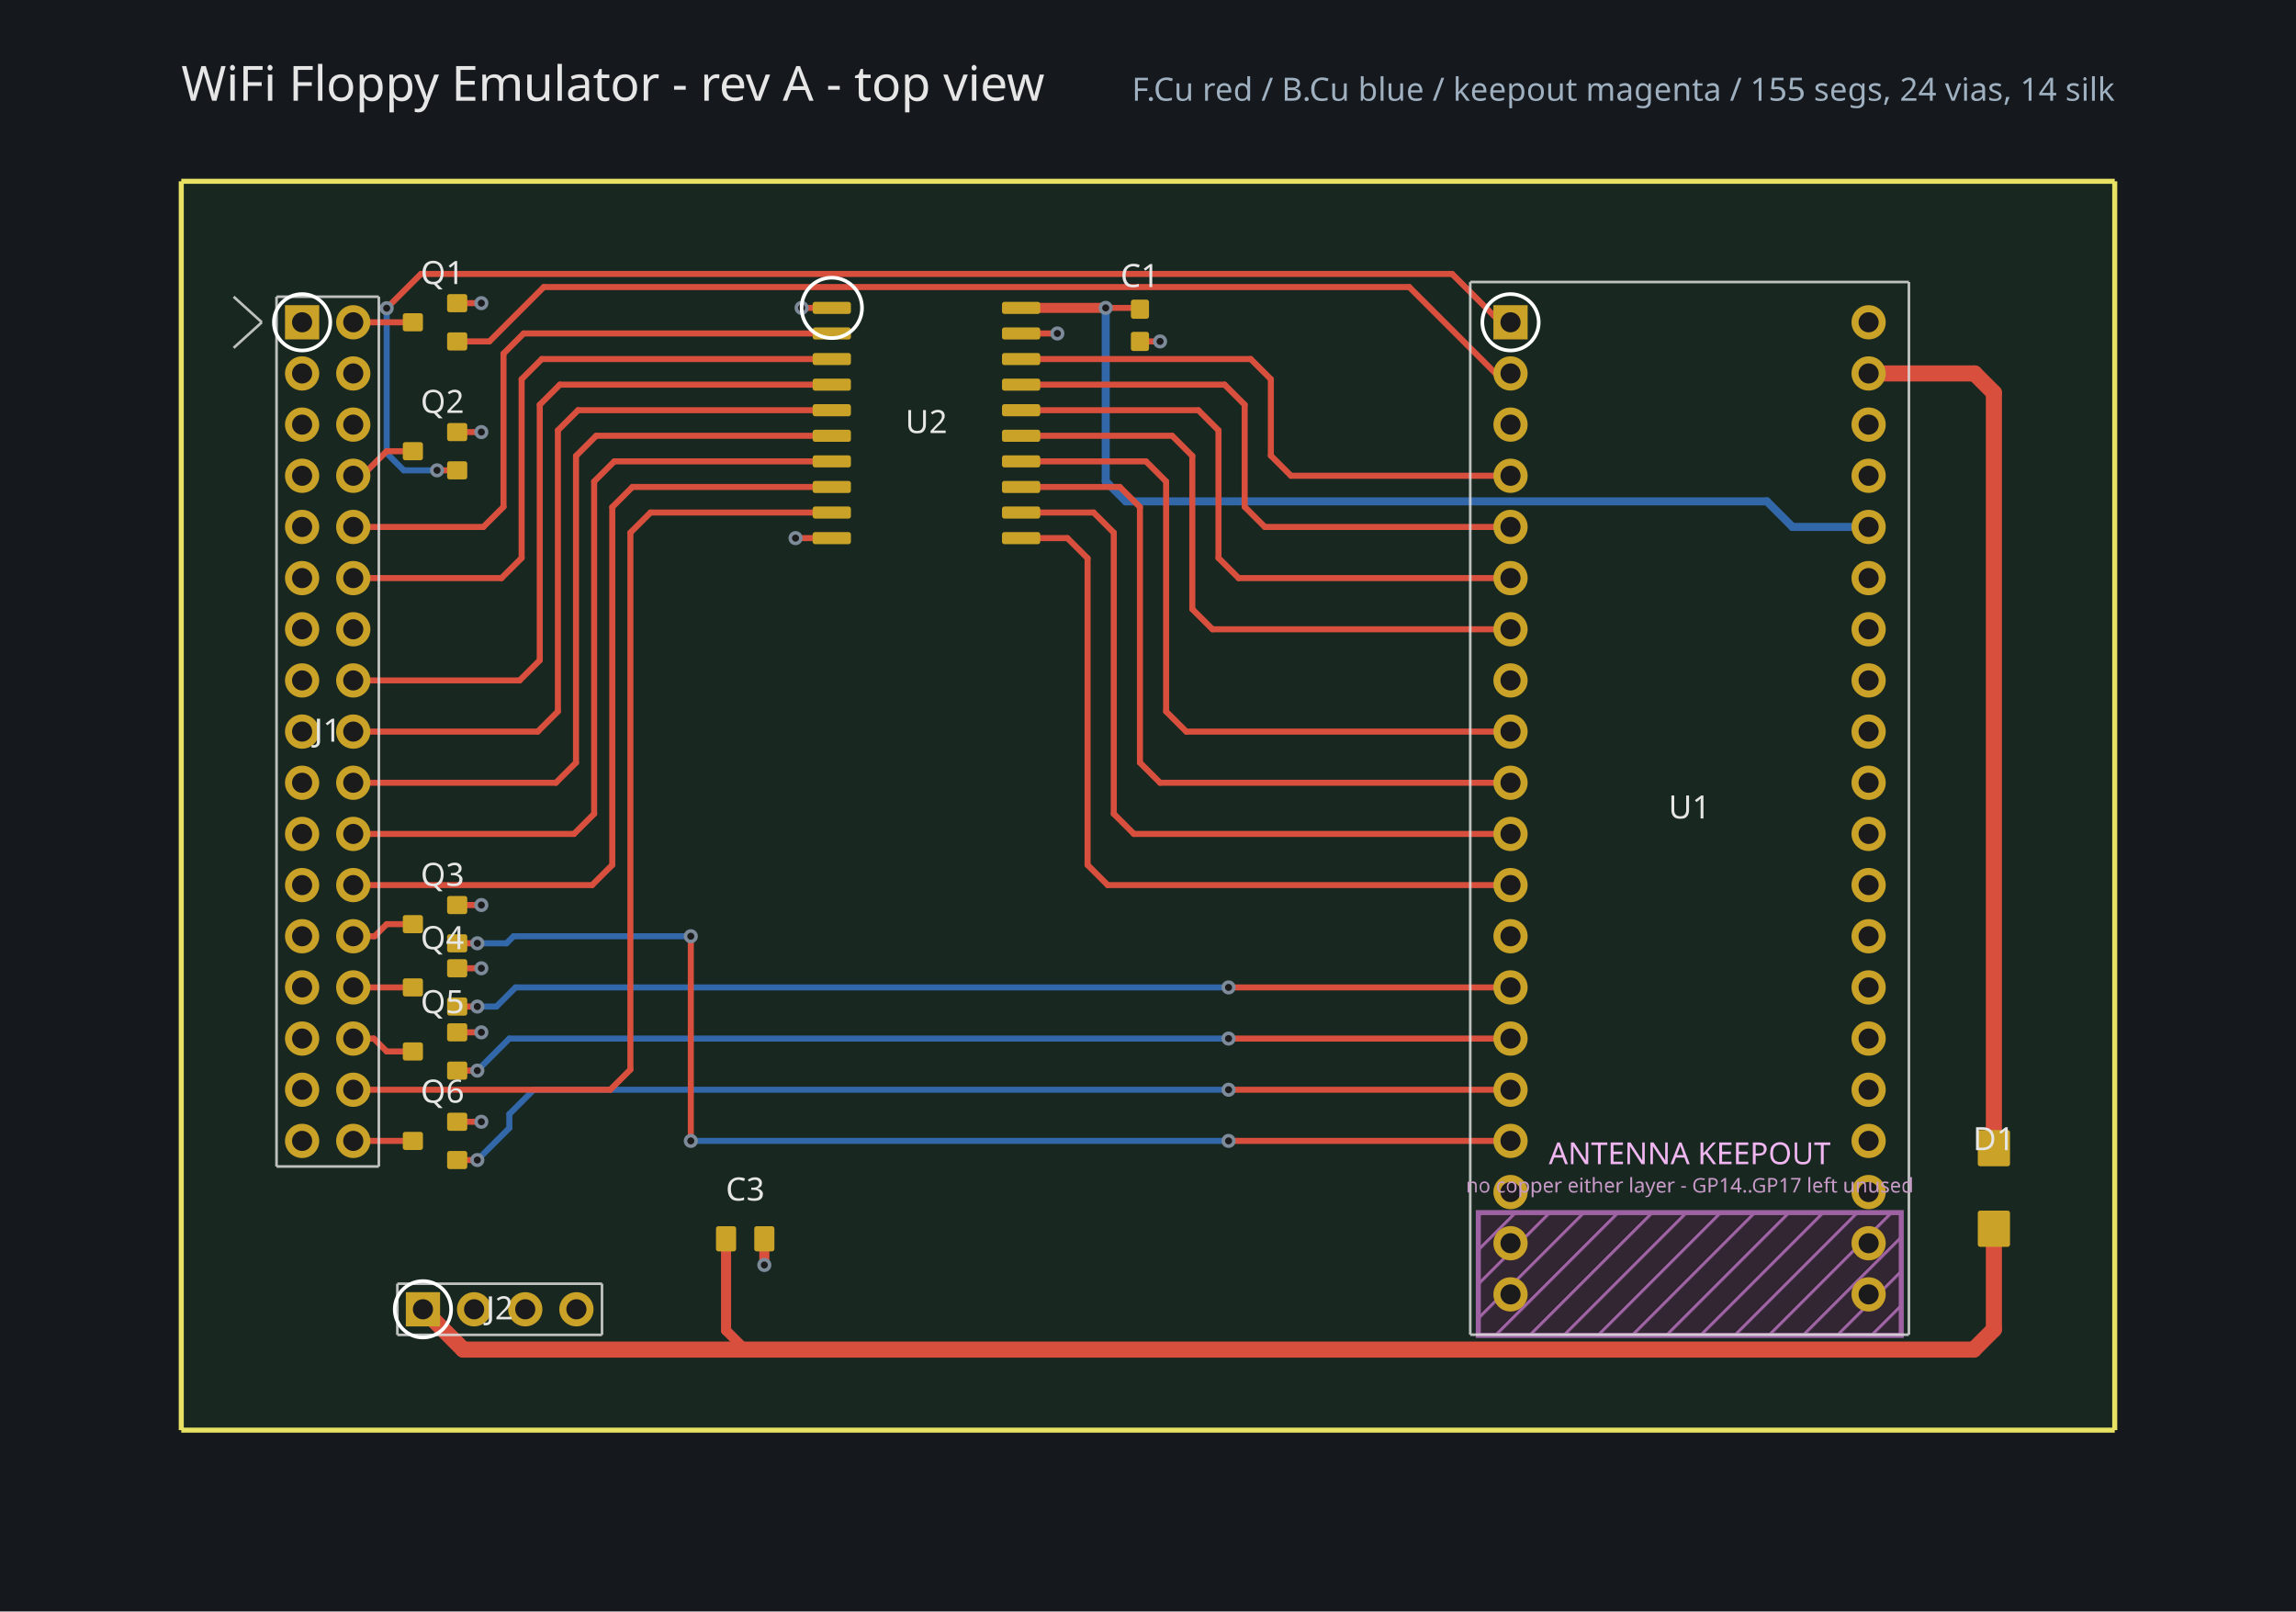
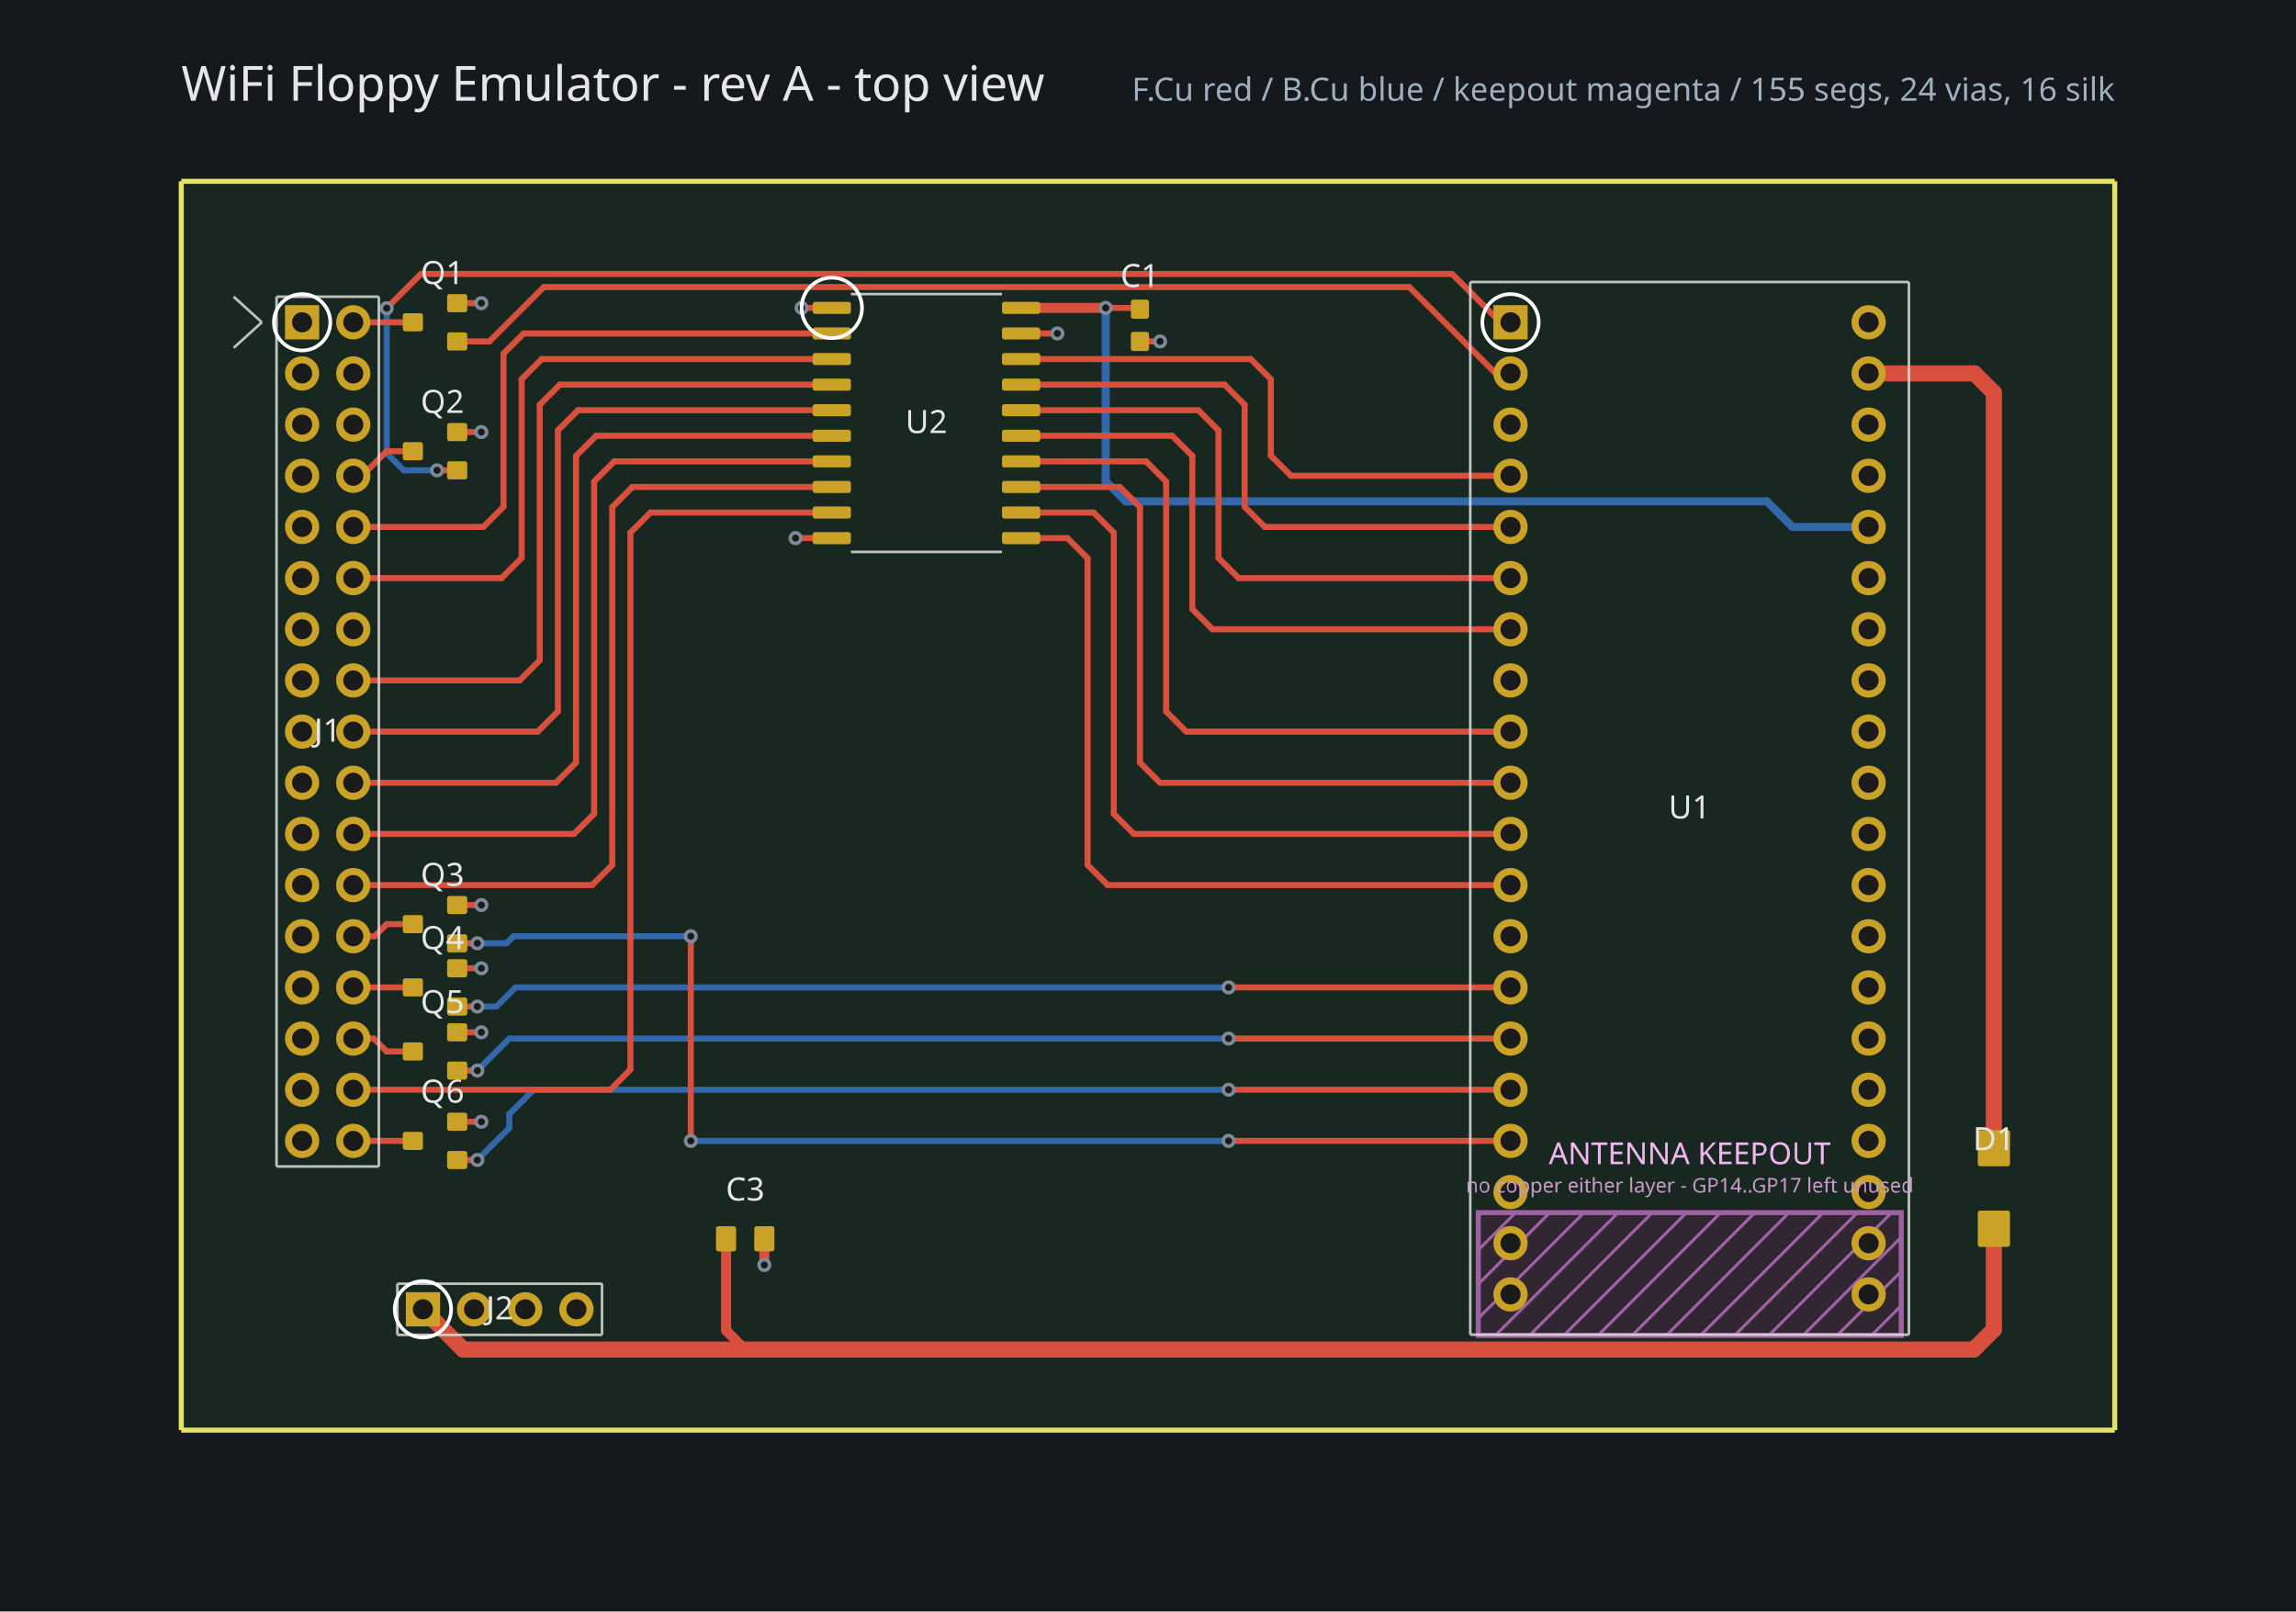
<svg xmlns="http://www.w3.org/2000/svg" width="1140" height="800" viewBox="91.00 91.00 114.00 80.00">
  <style>.fcu{stroke:#d94f3d;stroke-linecap:round;stroke-linejoin:round;fill:none}.bcu{stroke:#3b7dd8;stroke-linecap:round;stroke-linejoin:round;fill:none;opacity:.75}.edge{stroke:#e8e264;stroke-width:.25;fill:none}.pad{fill:#c9a227}.padh{fill:#1b1b1b}.via{fill:#7d8a99}.viah{fill:#1b1b1b}.lbl{font:1.6px sans-serif;fill:#e6e6e6;text-anchor:middle}.tiny{font:1.0px sans-serif;fill:#9fb0c0;text-anchor:middle}.ko{fill:url(#hatch);stroke:#d46bd4;stroke-width:.25}.gnd{fill:#1e4d2b;opacity:.30}</style>
  <defs>
    <pattern id="hatch" width="1.2" height="1.2" patternTransform="rotate(45)" patternUnits="userSpaceOnUse">
      <rect width="1.2" height="1.2" fill="#3a1636" />
      <line x1="0" y1="0" x2="0" y2="1.2" stroke="#d46bd4" stroke-width="0.3" />
    </pattern>
  </defs>
  <rect x="91.0" y="91.0" width="114.0" height="80.0" fill="#15181c" />
  <polygon points="164.4,151.2 185.4,151.2 185.4,157.3 164.4,157.3" class="ko" />
  <polygon points="100.0,100.0 196.0,100.0 196.0,162.0 100.0,162.0" class="gnd" />
  <g class="bcu">
    <line x1="152.0" y1="140.02" x2="116.6" y2="140.02" stroke-width="0.3" />
    <line x1="116.6" y1="140.02" x2="115.65" y2="140.97" stroke-width="0.3" />
    <line x1="115.65" y1="140.97" x2="114.7" y2="140.97" stroke-width="0.3" />
    <line x1="152.0" y1="142.56" x2="116.29" y2="142.56" stroke-width="0.3" />
    <line x1="116.29" y1="142.56" x2="114.7" y2="144.15" stroke-width="0.3" />
    <line x1="152.0" y1="145.1" x2="117.5" y2="145.1" stroke-width="0.3" />
    <line x1="117.5" y1="145.1" x2="116.29" y2="146.31" stroke-width="0.3" />
    <line x1="116.29" y1="146.31" x2="116.29" y2="147.0" stroke-width="0.3" />
    <line x1="116.29" y1="147.0" x2="114.7" y2="148.59" stroke-width="0.3" />
    <line x1="152.0" y1="147.64" x2="125.3" y2="147.64" stroke-width="0.3" />
    <line x1="125.3" y1="137.48" x2="116.5" y2="137.48" stroke-width="0.3" />
    <line x1="116.5" y1="137.48" x2="116.15" y2="137.83" stroke-width="0.3" />
    <line x1="116.15" y1="137.83" x2="114.7" y2="137.83" stroke-width="0.3" />
    <line x1="110.2" y1="106.3" x2="110.2" y2="113.5" stroke-width="0.3" />
    <line x1="110.2" y1="113.5" x2="111.05" y2="114.35" stroke-width="0.3" />
    <line x1="111.05" y1="114.35" x2="112.7" y2="114.35" stroke-width="0.3" />
    <line x1="183.78" y1="117.16" x2="180.0" y2="117.16" stroke-width="0.4" />
    <line x1="180.0" y1="117.16" x2="178.73" y2="115.89" stroke-width="0.4" />
    <line x1="178.73" y1="115.89" x2="146.9" y2="115.89" stroke-width="0.4" />
    <line x1="146.9" y1="115.89" x2="145.9" y2="114.89" stroke-width="0.4" />
    <line x1="145.9" y1="114.89" x2="145.9" y2="106.285" stroke-width="0.4" />
  </g>
  <g class="fcu">
    <line x1="108.54" y1="117.16" x2="115.0" y2="117.16" stroke-width="0.3" />
    <line x1="115.0" y1="117.16" x2="116.0" y2="116.16" stroke-width="0.3" />
    <line x1="116.0" y1="116.16" x2="116.0" y2="108.555" stroke-width="0.3" />
    <line x1="116.0" y1="108.555" x2="117.0" y2="107.555" stroke-width="0.3" />
    <line x1="117.0" y1="107.555" x2="132.3" y2="107.555" stroke-width="0.3" />
    <line x1="108.54" y1="119.7" x2="115.9" y2="119.7" stroke-width="0.3" />
    <line x1="115.9" y1="119.7" x2="116.9" y2="118.7" stroke-width="0.3" />
    <line x1="116.9" y1="118.7" x2="116.9" y2="109.825" stroke-width="0.3" />
    <line x1="116.9" y1="109.825" x2="117.9" y2="108.825" stroke-width="0.3" />
    <line x1="117.9" y1="108.825" x2="132.3" y2="108.825" stroke-width="0.3" />
    <line x1="108.54" y1="124.78" x2="116.8" y2="124.78" stroke-width="0.3" />
    <line x1="116.8" y1="124.78" x2="117.8" y2="123.78" stroke-width="0.3" />
    <line x1="117.8" y1="123.78" x2="117.8" y2="111.095" stroke-width="0.3" />
    <line x1="117.8" y1="111.095" x2="118.8" y2="110.095" stroke-width="0.3" />
    <line x1="118.8" y1="110.095" x2="132.3" y2="110.095" stroke-width="0.3" />
    <line x1="108.54" y1="127.32" x2="117.7" y2="127.32" stroke-width="0.3" />
    <line x1="117.7" y1="127.32" x2="118.7" y2="126.32" stroke-width="0.3" />
    <line x1="118.7" y1="126.32" x2="118.7" y2="112.365" stroke-width="0.3" />
    <line x1="118.7" y1="112.365" x2="119.7" y2="111.365" stroke-width="0.3" />
    <line x1="119.7" y1="111.365" x2="132.3" y2="111.365" stroke-width="0.3" />
    <line x1="108.54" y1="129.86" x2="118.6" y2="129.86" stroke-width="0.3" />
    <line x1="118.6" y1="129.86" x2="119.6" y2="128.86" stroke-width="0.3" />
    <line x1="119.6" y1="128.86" x2="119.6" y2="113.635" stroke-width="0.3" />
    <line x1="119.6" y1="113.635" x2="120.6" y2="112.635" stroke-width="0.3" />
    <line x1="120.6" y1="112.635" x2="132.3" y2="112.635" stroke-width="0.3" />
    <line x1="108.54" y1="132.4" x2="119.5" y2="132.4" stroke-width="0.3" />
    <line x1="119.5" y1="132.4" x2="120.5" y2="131.4" stroke-width="0.3" />
    <line x1="120.5" y1="131.4" x2="120.5" y2="114.905" stroke-width="0.3" />
    <line x1="120.5" y1="114.905" x2="121.5" y2="113.905" stroke-width="0.3" />
    <line x1="121.5" y1="113.905" x2="132.3" y2="113.905" stroke-width="0.3" />
    <line x1="108.54" y1="134.94" x2="120.4" y2="134.94" stroke-width="0.3" />
    <line x1="120.4" y1="134.94" x2="121.4" y2="133.94" stroke-width="0.3" />
    <line x1="121.4" y1="133.94" x2="121.4" y2="116.175" stroke-width="0.3" />
    <line x1="121.4" y1="116.175" x2="122.4" y2="115.175" stroke-width="0.3" />
    <line x1="122.4" y1="115.175" x2="132.3" y2="115.175" stroke-width="0.3" />
    <line x1="108.54" y1="145.1" x2="121.3" y2="145.1" stroke-width="0.3" />
    <line x1="121.3" y1="145.1" x2="122.3" y2="144.1" stroke-width="0.3" />
    <line x1="122.3" y1="144.1" x2="122.3" y2="117.445" stroke-width="0.3" />
    <line x1="122.3" y1="117.445" x2="123.3" y2="116.445" stroke-width="0.3" />
    <line x1="123.3" y1="116.445" x2="132.3" y2="116.445" stroke-width="0.3" />
    <line x1="141.7" y1="108.825" x2="153.1" y2="108.825" stroke-width="0.3" />
    <line x1="153.1" y1="108.825" x2="154.1" y2="109.825" stroke-width="0.3" />
    <line x1="154.1" y1="109.825" x2="154.1" y2="113.62" stroke-width="0.3" />
    <line x1="154.1" y1="113.62" x2="155.1" y2="114.62" stroke-width="0.3" />
    <line x1="155.1" y1="114.62" x2="166.0" y2="114.62" stroke-width="0.3" />
    <line x1="141.7" y1="110.095" x2="151.8" y2="110.095" stroke-width="0.3" />
    <line x1="151.8" y1="110.095" x2="152.8" y2="111.095" stroke-width="0.3" />
    <line x1="152.8" y1="111.095" x2="152.8" y2="116.16" stroke-width="0.3" />
    <line x1="152.8" y1="116.16" x2="153.8" y2="117.16" stroke-width="0.3" />
    <line x1="153.8" y1="117.16" x2="166.0" y2="117.16" stroke-width="0.3" />
    <line x1="141.7" y1="111.365" x2="150.5" y2="111.365" stroke-width="0.3" />
    <line x1="150.5" y1="111.365" x2="151.5" y2="112.365" stroke-width="0.3" />
    <line x1="151.5" y1="112.365" x2="151.5" y2="118.7" stroke-width="0.3" />
    <line x1="151.5" y1="118.7" x2="152.5" y2="119.7" stroke-width="0.3" />
    <line x1="152.5" y1="119.7" x2="166.0" y2="119.7" stroke-width="0.3" />
    <line x1="141.7" y1="112.635" x2="149.2" y2="112.635" stroke-width="0.3" />
    <line x1="149.2" y1="112.635" x2="150.2" y2="113.635" stroke-width="0.3" />
    <line x1="150.2" y1="113.635" x2="150.2" y2="121.24" stroke-width="0.3" />
    <line x1="150.2" y1="121.24" x2="151.2" y2="122.24" stroke-width="0.3" />
    <line x1="151.2" y1="122.24" x2="166.0" y2="122.24" stroke-width="0.3" />
    <line x1="141.7" y1="113.905" x2="147.9" y2="113.905" stroke-width="0.3" />
    <line x1="147.9" y1="113.905" x2="148.9" y2="114.905" stroke-width="0.3" />
    <line x1="148.9" y1="114.905" x2="148.9" y2="126.32" stroke-width="0.3" />
    <line x1="148.9" y1="126.32" x2="149.9" y2="127.32" stroke-width="0.3" />
    <line x1="149.9" y1="127.32" x2="166.0" y2="127.32" stroke-width="0.3" />
    <line x1="141.7" y1="115.175" x2="146.6" y2="115.175" stroke-width="0.3" />
    <line x1="146.6" y1="115.175" x2="147.6" y2="116.175" stroke-width="0.3" />
    <line x1="147.6" y1="116.175" x2="147.6" y2="128.86" stroke-width="0.3" />
    <line x1="147.6" y1="128.86" x2="148.6" y2="129.86" stroke-width="0.3" />
    <line x1="148.6" y1="129.86" x2="166.0" y2="129.86" stroke-width="0.3" />
    <line x1="141.7" y1="116.445" x2="145.3" y2="116.445" stroke-width="0.3" />
    <line x1="145.3" y1="116.445" x2="146.3" y2="117.445" stroke-width="0.3" />
    <line x1="146.3" y1="117.445" x2="146.3" y2="131.4" stroke-width="0.3" />
    <line x1="146.3" y1="131.4" x2="147.3" y2="132.4" stroke-width="0.3" />
    <line x1="147.3" y1="132.4" x2="166.0" y2="132.4" stroke-width="0.3" />
    <line x1="141.7" y1="117.715" x2="144.0" y2="117.715" stroke-width="0.3" />
    <line x1="144.0" y1="117.715" x2="145.0" y2="118.715" stroke-width="0.3" />
    <line x1="145.0" y1="118.715" x2="145.0" y2="133.94" stroke-width="0.3" />
    <line x1="145.0" y1="133.94" x2="146.0" y2="134.94" stroke-width="0.3" />
    <line x1="146.0" y1="134.94" x2="166.0" y2="134.94" stroke-width="0.3" />
    <line x1="111.5" y1="107.0" x2="108.54" y2="107.0" stroke-width="0.3" />
    <line x1="111.5" y1="140.02" x2="108.54" y2="140.02" stroke-width="0.3" />
    <line x1="111.5" y1="147.64" x2="108.54" y2="147.64" stroke-width="0.3" />
    <line x1="111.5" y1="113.4" x2="110.2" y2="113.4" stroke-width="0.3" />
    <line x1="110.2" y1="113.4" x2="108.98" y2="114.62" stroke-width="0.3" />
    <line x1="108.98" y1="114.62" x2="108.54" y2="114.62" stroke-width="0.3" />
    <line x1="111.5" y1="143.2" x2="110.2" y2="143.2" stroke-width="0.3" />
    <line x1="110.2" y1="143.2" x2="109.56" y2="142.56" stroke-width="0.3" />
    <line x1="109.56" y1="142.56" x2="108.54" y2="142.56" stroke-width="0.3" />
    <line x1="111.5" y1="136.88" x2="110.2" y2="136.88" stroke-width="0.3" />
    <line x1="110.2" y1="136.88" x2="109.6" y2="137.48" stroke-width="0.3" />
    <line x1="109.6" y1="137.48" x2="108.54" y2="137.48" stroke-width="0.3" />
    <line x1="166.0" y1="140.02" x2="152.0" y2="140.02" stroke-width="0.3" />
    <line x1="114.7" y1="140.97" x2="113.7" y2="140.97" stroke-width="0.3" />
    <line x1="166.0" y1="142.56" x2="152.0" y2="142.56" stroke-width="0.3" />
    <line x1="114.7" y1="144.15" x2="113.7" y2="144.15" stroke-width="0.3" />
    <line x1="166.0" y1="145.1" x2="152.0" y2="145.1" stroke-width="0.3" />
    <line x1="114.7" y1="148.59" x2="113.7" y2="148.59" stroke-width="0.3" />
    <line x1="166.0" y1="147.64" x2="152.0" y2="147.64" stroke-width="0.3" />
    <line x1="125.3" y1="147.64" x2="125.3" y2="137.48" stroke-width="0.3" />
    <line x1="114.7" y1="137.83" x2="113.7" y2="137.83" stroke-width="0.3" />
    <line x1="166.0" y1="107.0" x2="165.5" y2="107.0" stroke-width="0.3" />
    <line x1="165.5" y1="107.0" x2="163.1" y2="104.6" stroke-width="0.3" />
    <line x1="163.1" y1="104.6" x2="111.9" y2="104.6" stroke-width="0.3" />
    <line x1="111.9" y1="104.6" x2="110.2" y2="106.3" stroke-width="0.3" />
    <line x1="112.7" y1="114.35" x2="113.7" y2="114.35" stroke-width="0.3" />
    <line x1="166.0" y1="109.54" x2="165.26" y2="109.54" stroke-width="0.3" />
    <line x1="165.26" y1="109.54" x2="160.97" y2="105.25" stroke-width="0.3" />
    <line x1="160.97" y1="105.25" x2="118.0" y2="105.25" stroke-width="0.3" />
    <line x1="118.0" y1="105.25" x2="115.3" y2="107.95" stroke-width="0.3" />
    <line x1="115.3" y1="107.95" x2="113.7" y2="107.95" stroke-width="0.3" />
    <line x1="145.9" y1="106.285" x2="141.7" y2="106.285" stroke-width="0.5" />
    <line x1="145.9" y1="106.285" x2="147.535" y2="106.285" stroke-width="0.3" />
    <line x1="147.535" y1="106.285" x2="147.6" y2="106.35" stroke-width="0.3" />
    <line x1="147.6" y1="107.95" x2="148.6" y2="107.95" stroke-width="0.3" />
    <line x1="112.0" y1="156.0" x2="114.0" y2="158.0" stroke-width="0.8" />
    <line x1="114.0" y1="158.0" x2="189.0" y2="158.0" stroke-width="0.8" />
    <line x1="189.0" y1="158.0" x2="190.0" y2="157.0" stroke-width="0.8" />
    <line x1="190.0" y1="157.0" x2="190.0" y2="152.0" stroke-width="0.8" />
    <line x1="127.05" y1="152.5" x2="127.05" y2="157.05" stroke-width="0.5" />
    <line x1="127.05" y1="157.05" x2="128.0" y2="158.0" stroke-width="0.5" />
    <line x1="128.95" y1="152.5" x2="128.95" y2="153.8" stroke-width="0.5" />
    <line x1="190.0" y1="148.0" x2="190.0" y2="110.5" stroke-width="0.8" />
    <line x1="190.0" y1="110.5" x2="189.04" y2="109.54" stroke-width="0.8" />
    <line x1="189.04" y1="109.54" x2="183.78" y2="109.54" stroke-width="0.8" />
    <line x1="132.3" y1="117.715" x2="130.5" y2="117.715" stroke-width="0.3" />
    <line x1="132.3" y1="106.285" x2="130.8" y2="106.285" stroke-width="0.3" />
    <line x1="141.7" y1="107.555" x2="143.5" y2="107.555" stroke-width="0.3" />
    <line x1="113.7" y1="106.05" x2="114.9" y2="106.05" stroke-width="0.3" />
    <line x1="113.7" y1="112.45" x2="114.9" y2="112.45" stroke-width="0.3" />
    <line x1="113.7" y1="135.93" x2="114.9" y2="135.93" stroke-width="0.3" />
    <line x1="113.7" y1="139.07" x2="114.9" y2="139.07" stroke-width="0.3" />
    <line x1="113.7" y1="142.25" x2="114.9" y2="142.25" stroke-width="0.3" />
    <line x1="113.7" y1="146.69" x2="114.9" y2="146.69" stroke-width="0.3" />
  </g>
  <rect x="105.15" y="106.15" width="1.7" height="1.7" class="pad" />
  <circle cx="106.0" cy="107.0" r="0.5" class="padh" />
  <circle cx="108.54" cy="107.0" r="0.85" class="pad" />
  <circle cx="108.54" cy="107.0" r="0.5" class="padh" />
  <circle cx="106.0" cy="109.54" r="0.85" class="pad" />
  <circle cx="106.0" cy="109.54" r="0.5" class="padh" />
  <circle cx="108.54" cy="109.54" r="0.85" class="pad" />
  <circle cx="108.54" cy="109.54" r="0.5" class="padh" />
  <circle cx="106.0" cy="112.08" r="0.85" class="pad" />
  <circle cx="106.0" cy="112.08" r="0.5" class="padh" />
  <circle cx="108.54" cy="112.08" r="0.85" class="pad" />
  <circle cx="108.54" cy="112.08" r="0.5" class="padh" />
  <circle cx="106.0" cy="114.62" r="0.85" class="pad" />
  <circle cx="106.0" cy="114.62" r="0.5" class="padh" />
  <circle cx="108.54" cy="114.62" r="0.85" class="pad" />
  <circle cx="108.54" cy="114.62" r="0.5" class="padh" />
  <circle cx="106.0" cy="117.16" r="0.85" class="pad" />
  <circle cx="106.0" cy="117.16" r="0.5" class="padh" />
  <circle cx="108.54" cy="117.16" r="0.85" class="pad" />
  <circle cx="108.54" cy="117.16" r="0.5" class="padh" />
  <circle cx="106.0" cy="119.7" r="0.85" class="pad" />
  <circle cx="106.0" cy="119.7" r="0.5" class="padh" />
  <circle cx="108.54" cy="119.7" r="0.85" class="pad" />
  <circle cx="108.54" cy="119.7" r="0.5" class="padh" />
  <circle cx="106.0" cy="122.24" r="0.85" class="pad" />
  <circle cx="106.0" cy="122.24" r="0.5" class="padh" />
  <circle cx="108.54" cy="122.24" r="0.85" class="pad" />
  <circle cx="108.54" cy="122.24" r="0.5" class="padh" />
  <circle cx="106.0" cy="124.78" r="0.85" class="pad" />
  <circle cx="106.0" cy="124.78" r="0.5" class="padh" />
  <circle cx="108.54" cy="124.78" r="0.85" class="pad" />
  <circle cx="108.54" cy="124.78" r="0.5" class="padh" />
  <circle cx="106.0" cy="127.32" r="0.85" class="pad" />
  <circle cx="106.0" cy="127.32" r="0.5" class="padh" />
  <circle cx="108.54" cy="127.32" r="0.85" class="pad" />
  <circle cx="108.54" cy="127.32" r="0.5" class="padh" />
  <circle cx="106.0" cy="129.86" r="0.85" class="pad" />
  <circle cx="106.0" cy="129.86" r="0.5" class="padh" />
  <circle cx="108.54" cy="129.86" r="0.85" class="pad" />
  <circle cx="108.54" cy="129.86" r="0.5" class="padh" />
  <circle cx="106.0" cy="132.4" r="0.85" class="pad" />
  <circle cx="106.0" cy="132.4" r="0.5" class="padh" />
  <circle cx="108.54" cy="132.4" r="0.85" class="pad" />
  <circle cx="108.54" cy="132.4" r="0.5" class="padh" />
  <circle cx="106.0" cy="134.94" r="0.85" class="pad" />
  <circle cx="106.0" cy="134.94" r="0.5" class="padh" />
  <circle cx="108.54" cy="134.94" r="0.85" class="pad" />
  <circle cx="108.54" cy="134.94" r="0.5" class="padh" />
  <circle cx="106.0" cy="137.48" r="0.85" class="pad" />
  <circle cx="106.0" cy="137.48" r="0.5" class="padh" />
  <circle cx="108.54" cy="137.48" r="0.85" class="pad" />
  <circle cx="108.54" cy="137.48" r="0.5" class="padh" />
  <circle cx="106.0" cy="140.02" r="0.85" class="pad" />
  <circle cx="106.0" cy="140.02" r="0.5" class="padh" />
  <circle cx="108.54" cy="140.02" r="0.85" class="pad" />
  <circle cx="108.54" cy="140.02" r="0.5" class="padh" />
  <circle cx="106.0" cy="142.56" r="0.85" class="pad" />
  <circle cx="106.0" cy="142.56" r="0.5" class="padh" />
  <circle cx="108.54" cy="142.56" r="0.85" class="pad" />
  <circle cx="108.54" cy="142.56" r="0.5" class="padh" />
  <circle cx="106.0" cy="145.1" r="0.85" class="pad" />
  <circle cx="106.0" cy="145.1" r="0.5" class="padh" />
  <circle cx="108.54" cy="145.1" r="0.85" class="pad" />
  <circle cx="108.54" cy="145.1" r="0.5" class="padh" />
  <circle cx="106.0" cy="147.64" r="0.85" class="pad" />
  <circle cx="106.0" cy="147.64" r="0.5" class="padh" />
  <circle cx="108.54" cy="147.64" r="0.85" class="pad" />
  <circle cx="108.54" cy="147.64" r="0.5" class="padh" />
  <rect x="111.15" y="155.15" width="1.7" height="1.7" class="pad" />
  <circle cx="112.0" cy="156.0" r="0.5" class="padh" />
  <circle cx="114.54" cy="156.0" r="0.85" class="pad" />
  <circle cx="114.54" cy="156.0" r="0.5" class="padh" />
  <circle cx="117.08" cy="156.0" r="0.85" class="pad" />
  <circle cx="117.08" cy="156.0" r="0.5" class="padh" />
  <circle cx="119.62" cy="156.0" r="0.85" class="pad" />
  <circle cx="119.62" cy="156.0" r="0.5" class="padh" />
  <rect x="165.15" y="106.15" width="1.7" height="1.7" class="pad" />
  <circle cx="166.0" cy="107.0" r="0.5" class="padh" />
  <circle cx="166.0" cy="109.54" r="0.85" class="pad" />
  <circle cx="166.0" cy="109.54" r="0.5" class="padh" />
  <circle cx="166.0" cy="112.08" r="0.85" class="pad" />
  <circle cx="166.0" cy="112.08" r="0.5" class="padh" />
  <circle cx="166.0" cy="114.62" r="0.85" class="pad" />
  <circle cx="166.0" cy="114.62" r="0.5" class="padh" />
  <circle cx="166.0" cy="117.16" r="0.85" class="pad" />
  <circle cx="166.0" cy="117.16" r="0.5" class="padh" />
  <circle cx="166.0" cy="119.7" r="0.85" class="pad" />
  <circle cx="166.0" cy="119.7" r="0.5" class="padh" />
  <circle cx="166.0" cy="122.24" r="0.85" class="pad" />
  <circle cx="166.0" cy="122.24" r="0.5" class="padh" />
  <circle cx="166.0" cy="124.78" r="0.85" class="pad" />
  <circle cx="166.0" cy="124.78" r="0.5" class="padh" />
  <circle cx="166.0" cy="127.32" r="0.85" class="pad" />
  <circle cx="166.0" cy="127.32" r="0.5" class="padh" />
  <circle cx="166.0" cy="129.86" r="0.85" class="pad" />
  <circle cx="166.0" cy="129.86" r="0.5" class="padh" />
  <circle cx="166.0" cy="132.4" r="0.85" class="pad" />
  <circle cx="166.0" cy="132.4" r="0.5" class="padh" />
  <circle cx="166.0" cy="134.94" r="0.85" class="pad" />
  <circle cx="166.0" cy="134.94" r="0.5" class="padh" />
  <circle cx="166.0" cy="137.48" r="0.85" class="pad" />
  <circle cx="166.0" cy="137.48" r="0.5" class="padh" />
  <circle cx="166.0" cy="140.02" r="0.85" class="pad" />
  <circle cx="166.0" cy="140.02" r="0.5" class="padh" />
  <circle cx="166.0" cy="142.56" r="0.85" class="pad" />
  <circle cx="166.0" cy="142.56" r="0.5" class="padh" />
  <circle cx="166.0" cy="145.1" r="0.85" class="pad" />
  <circle cx="166.0" cy="145.1" r="0.5" class="padh" />
  <circle cx="166.0" cy="147.64" r="0.85" class="pad" />
  <circle cx="166.0" cy="147.64" r="0.5" class="padh" />
  <circle cx="166.0" cy="150.18" r="0.85" class="pad" />
  <circle cx="166.0" cy="150.18" r="0.5" class="padh" />
  <circle cx="166.0" cy="152.72" r="0.85" class="pad" />
  <circle cx="166.0" cy="152.72" r="0.5" class="padh" />
  <circle cx="166.0" cy="155.26" r="0.85" class="pad" />
  <circle cx="166.0" cy="155.26" r="0.5" class="padh" />
  <circle cx="183.78" cy="155.26" r="0.85" class="pad" />
  <circle cx="183.78" cy="155.26" r="0.5" class="padh" />
  <circle cx="183.78" cy="152.72" r="0.85" class="pad" />
  <circle cx="183.78" cy="152.72" r="0.5" class="padh" />
  <circle cx="183.78" cy="150.18" r="0.85" class="pad" />
  <circle cx="183.78" cy="150.18" r="0.5" class="padh" />
  <circle cx="183.78" cy="147.64" r="0.85" class="pad" />
  <circle cx="183.78" cy="147.64" r="0.5" class="padh" />
  <circle cx="183.78" cy="145.1" r="0.85" class="pad" />
  <circle cx="183.78" cy="145.1" r="0.5" class="padh" />
  <circle cx="183.78" cy="142.56" r="0.85" class="pad" />
  <circle cx="183.78" cy="142.56" r="0.5" class="padh" />
  <circle cx="183.78" cy="140.02" r="0.85" class="pad" />
  <circle cx="183.78" cy="140.02" r="0.5" class="padh" />
  <circle cx="183.78" cy="137.48" r="0.85" class="pad" />
  <circle cx="183.78" cy="137.48" r="0.5" class="padh" />
  <circle cx="183.78" cy="134.94" r="0.85" class="pad" />
  <circle cx="183.78" cy="134.94" r="0.5" class="padh" />
  <circle cx="183.78" cy="132.4" r="0.85" class="pad" />
  <circle cx="183.78" cy="132.4" r="0.5" class="padh" />
  <circle cx="183.78" cy="129.86" r="0.85" class="pad" />
  <circle cx="183.78" cy="129.86" r="0.5" class="padh" />
  <circle cx="183.78" cy="127.32" r="0.85" class="pad" />
  <circle cx="183.78" cy="127.32" r="0.5" class="padh" />
  <circle cx="183.78" cy="124.78" r="0.85" class="pad" />
  <circle cx="183.78" cy="124.78" r="0.5" class="padh" />
  <circle cx="183.78" cy="122.24" r="0.85" class="pad" />
  <circle cx="183.78" cy="122.24" r="0.5" class="padh" />
  <circle cx="183.78" cy="119.7" r="0.85" class="pad" />
  <circle cx="183.78" cy="119.7" r="0.5" class="padh" />
  <circle cx="183.78" cy="117.16" r="0.85" class="pad" />
  <circle cx="183.78" cy="117.16" r="0.5" class="padh" />
  <circle cx="183.78" cy="114.62" r="0.85" class="pad" />
  <circle cx="183.78" cy="114.62" r="0.5" class="padh" />
  <circle cx="183.78" cy="112.08" r="0.85" class="pad" />
  <circle cx="183.78" cy="112.08" r="0.5" class="padh" />
  <circle cx="183.78" cy="109.54" r="0.85" class="pad" />
  <circle cx="183.78" cy="109.54" r="0.5" class="padh" />
  <circle cx="183.78" cy="107.0" r="0.85" class="pad" />
  <circle cx="183.78" cy="107.0" r="0.5" class="padh" />
  <rect x="131.35" y="105.985" width="1.9" height="0.6" rx="0.12" class="pad" />
  <rect x="131.35" y="107.255" width="1.9" height="0.6" rx="0.12" class="pad" />
  <rect x="131.35" y="108.525" width="1.9" height="0.6" rx="0.12" class="pad" />
  <rect x="131.35" y="109.795" width="1.9" height="0.6" rx="0.12" class="pad" />
  <rect x="131.35" y="111.065" width="1.9" height="0.6" rx="0.12" class="pad" />
  <rect x="131.35" y="112.335" width="1.9" height="0.6" rx="0.12" class="pad" />
  <rect x="131.35" y="113.605" width="1.9" height="0.6" rx="0.12" class="pad" />
  <rect x="131.35" y="114.875" width="1.9" height="0.6" rx="0.12" class="pad" />
  <rect x="131.35" y="116.145" width="1.9" height="0.6" rx="0.12" class="pad" />
  <rect x="131.35" y="117.415" width="1.9" height="0.6" rx="0.12" class="pad" />
  <rect x="140.75" y="117.415" width="1.9" height="0.6" rx="0.12" class="pad" />
  <rect x="140.75" y="116.145" width="1.9" height="0.6" rx="0.12" class="pad" />
  <rect x="140.75" y="114.875" width="1.9" height="0.6" rx="0.12" class="pad" />
  <rect x="140.75" y="113.605" width="1.9" height="0.6" rx="0.12" class="pad" />
  <rect x="140.75" y="112.335" width="1.9" height="0.6" rx="0.12" class="pad" />
  <rect x="140.75" y="111.065" width="1.9" height="0.6" rx="0.12" class="pad" />
  <rect x="140.75" y="109.795" width="1.9" height="0.6" rx="0.12" class="pad" />
  <rect x="140.75" y="108.525" width="1.9" height="0.6" rx="0.12" class="pad" />
  <rect x="140.75" y="107.255" width="1.9" height="0.6" rx="0.12" class="pad" />
  <rect x="140.75" y="105.985" width="1.9" height="0.6" rx="0.12" class="pad" />
  <rect x="113.2" y="107.5" width="1.0" height="0.9" rx="0.12" class="pad" />
  <rect x="113.2" y="105.6" width="1.0" height="0.9" rx="0.12" class="pad" />
  <rect x="111.0" y="106.55" width="1.0" height="0.9" rx="0.12" class="pad" />
  <rect x="113.2" y="113.9" width="1.0" height="0.9" rx="0.12" class="pad" />
  <rect x="113.2" y="112.0" width="1.0" height="0.9" rx="0.12" class="pad" />
  <rect x="111.0" y="112.95" width="1.0" height="0.9" rx="0.12" class="pad" />
  <rect x="113.2" y="137.38" width="1.0" height="0.9" rx="0.12" class="pad" />
  <rect x="113.2" y="135.48" width="1.0" height="0.9" rx="0.12" class="pad" />
  <rect x="111.0" y="136.43" width="1.0" height="0.9" rx="0.12" class="pad" />
  <rect x="113.2" y="140.52" width="1.0" height="0.9" rx="0.12" class="pad" />
  <rect x="113.2" y="138.62" width="1.0" height="0.9" rx="0.12" class="pad" />
  <rect x="111.0" y="139.57" width="1.0" height="0.9" rx="0.12" class="pad" />
  <rect x="113.2" y="143.7" width="1.0" height="0.9" rx="0.12" class="pad" />
  <rect x="113.2" y="141.8" width="1.0" height="0.9" rx="0.12" class="pad" />
  <rect x="111.0" y="142.75" width="1.0" height="0.9" rx="0.12" class="pad" />
  <rect x="113.2" y="148.14" width="1.0" height="0.9" rx="0.12" class="pad" />
  <rect x="113.2" y="146.24" width="1.0" height="0.9" rx="0.12" class="pad" />
  <rect x="111.0" y="147.19" width="1.0" height="0.9" rx="0.12" class="pad" />
  <rect x="189.2" y="147.1" width="1.6" height="1.8" rx="0.12" class="pad" />
  <rect x="189.2" y="151.1" width="1.6" height="1.8" rx="0.12" class="pad" />
  <rect x="147.15" y="105.875" width="0.9" height="0.95" rx="0.12" class="pad" />
  <rect x="147.15" y="107.475" width="0.9" height="0.95" rx="0.12" class="pad" />
  <rect x="126.55" y="151.875" width="1.0" height="1.25" rx="0.12" class="pad" />
  <rect x="128.45" y="151.875" width="1.0" height="1.25" rx="0.12" class="pad" />
  <circle cx="152.0" cy="140.02" r="0.35" class="via" />
  <circle cx="152.0" cy="140.02" r="0.175" class="viah" />
  <circle cx="114.7" cy="140.97" r="0.35" class="via" />
  <circle cx="114.7" cy="140.97" r="0.175" class="viah" />
  <circle cx="152.0" cy="142.56" r="0.35" class="via" />
  <circle cx="152.0" cy="142.56" r="0.175" class="viah" />
  <circle cx="114.7" cy="144.15" r="0.35" class="via" />
  <circle cx="114.7" cy="144.15" r="0.175" class="viah" />
  <circle cx="152.0" cy="145.1" r="0.35" class="via" />
  <circle cx="152.0" cy="145.1" r="0.175" class="viah" />
  <circle cx="114.7" cy="148.59" r="0.35" class="via" />
  <circle cx="114.7" cy="148.59" r="0.175" class="viah" />
  <circle cx="152.0" cy="147.64" r="0.35" class="via" />
  <circle cx="152.0" cy="147.64" r="0.175" class="viah" />
  <circle cx="125.3" cy="147.64" r="0.35" class="via" />
  <circle cx="125.3" cy="147.64" r="0.175" class="viah" />
  <circle cx="125.3" cy="137.48" r="0.35" class="via" />
  <circle cx="125.3" cy="137.48" r="0.175" class="viah" />
  <circle cx="114.7" cy="137.83" r="0.35" class="via" />
  <circle cx="114.7" cy="137.83" r="0.175" class="viah" />
  <circle cx="110.2" cy="106.3" r="0.35" class="via" />
  <circle cx="110.2" cy="106.3" r="0.175" class="viah" />
  <circle cx="112.7" cy="114.35" r="0.35" class="via" />
  <circle cx="112.7" cy="114.35" r="0.175" class="viah" />
  <circle cx="145.9" cy="106.285" r="0.35" class="via" />
  <circle cx="145.9" cy="106.285" r="0.175" class="viah" />
  <circle cx="148.6" cy="107.95" r="0.35" class="via" />
  <circle cx="148.6" cy="107.95" r="0.175" class="viah" />
  <circle cx="128.95" cy="153.8" r="0.35" class="via" />
  <circle cx="128.95" cy="153.8" r="0.175" class="viah" />
  <circle cx="130.5" cy="117.715" r="0.35" class="via" />
  <circle cx="130.5" cy="117.715" r="0.175" class="viah" />
  <circle cx="130.8" cy="106.285" r="0.35" class="via" />
  <circle cx="130.8" cy="106.285" r="0.175" class="viah" />
  <circle cx="143.5" cy="107.555" r="0.35" class="via" />
  <circle cx="143.5" cy="107.555" r="0.175" class="viah" />
  <circle cx="114.9" cy="106.05" r="0.35" class="via" />
  <circle cx="114.9" cy="106.05" r="0.175" class="viah" />
  <circle cx="114.9" cy="112.45" r="0.35" class="via" />
  <circle cx="114.9" cy="112.45" r="0.175" class="viah" />
  <circle cx="114.9" cy="135.93" r="0.35" class="via" />
  <circle cx="114.9" cy="135.93" r="0.175" class="viah" />
  <circle cx="114.9" cy="139.07" r="0.35" class="via" />
  <circle cx="114.9" cy="139.07" r="0.175" class="viah" />
  <circle cx="114.9" cy="142.25" r="0.35" class="via" />
  <circle cx="114.9" cy="142.25" r="0.175" class="viah" />
  <circle cx="114.9" cy="146.69" r="0.35" class="via" />
  <circle cx="114.9" cy="146.69" r="0.175" class="viah" />
  <g stroke="#dcdcdc" stroke-width="0.13" fill="none" opacity="0.85">
    <line x1="104.73" y1="105.73" x2="109.81" y2="105.73" />
    <line x1="109.81" y1="105.73" x2="109.81" y2="148.91" />
    <line x1="109.81" y1="148.91" x2="104.73" y2="148.91" />
    <line x1="104.73" y1="148.91" x2="104.73" y2="105.73" />
    <line x1="102.6" y1="105.73" x2="104.0" y2="107.0" />
    <line x1="102.6" y1="108.27" x2="104.0" y2="107.0" />
    <line x1="110.73" y1="154.73" x2="120.89" y2="154.73" />
    <line x1="120.89" y1="154.73" x2="120.89" y2="157.27" />
    <line x1="120.89" y1="157.27" x2="110.73" y2="157.27" />
    <line x1="110.73" y1="157.27" x2="110.73" y2="154.73" />
    <line x1="164.0" y1="105.0" x2="185.78" y2="105.0" />
    <line x1="185.78" y1="105.0" x2="185.78" y2="157.26" />
    <line x1="185.78" y1="157.26" x2="164.0" y2="157.26" />
    <line x1="164.0" y1="157.26" x2="164.0" y2="105.0" />
+     <line x1="133.25" y1="105.6" x2="140.75" y2="105.6" />
+     <line x1="133.25" y1="118.4" x2="140.75" y2="118.4" />
  </g>
  <line x1="100.0" y1="100.0" x2="196.0" y2="100.0" class="edge" />
  <line x1="196.0" y1="100.0" x2="196.0" y2="162.0" class="edge" />
  <line x1="196.0" y1="162.0" x2="100.0" y2="162.0" class="edge" />
  <line x1="100.0" y1="162.0" x2="100.0" y2="100.0" class="edge" />
  <text x="107.27" y="127.82" class="lbl">J1</text>
  <text x="115.81" y="156.5" class="lbl">J2</text>
  <text x="174.89" y="131.63" class="lbl">U1</text>
  <text x="137.0" y="112.5" class="lbl">U2</text>
  <text x="112.967" y="105.1" class="lbl">Q1</text>
  <text x="112.967" y="111.5" class="lbl">Q2</text>
  <text x="112.967" y="134.98" class="lbl">Q3</text>
  <text x="112.967" y="138.12" class="lbl">Q4</text>
  <text x="112.967" y="141.3" class="lbl">Q5</text>
  <text x="112.967" y="145.74" class="lbl">Q6</text>
  <text x="190.0" y="148.1" class="lbl">D1</text>
  <text x="147.6" y="105.25" class="lbl">C1</text>
  <text x="128.0" y="150.6" class="lbl">C3</text>
  <text x="174.9" y="148.8" class="lbl" style="font-size:1.5px;fill:#f0b6f0">ANTENNA KEEPOUT</text>
  <text x="174.9" y="150.2" class="tiny" style="fill:#c89ac8">no copper either layer - GP14..GP17 left unused</text>
  <text x="100.0" y="96.0" class="lbl" style="font-size:2.4px;text-anchor:start">WiFi Floppy Emulator - rev A - top view</text>
-   <text x="196.0" y="96.0" class="tiny" style="font-size:1.6px;text-anchor:end">F.Cu red / B.Cu blue / keepout magenta / 155 segs, 24 vias, 14 silk</text>
+   <text x="196.0" y="96.0" class="tiny" style="font-size:1.6px;text-anchor:end">F.Cu red / B.Cu blue / keepout magenta / 155 segs, 24 vias, 16 silk</text>
  <circle cx="106.0" cy="107.0" r="1.4" fill="none" stroke="#ffffff" stroke-width="0.18" />
  <circle cx="112.0" cy="156.0" r="1.4" fill="none" stroke="#ffffff" stroke-width="0.18" />
  <circle cx="166.0" cy="107.0" r="1.4" fill="none" stroke="#ffffff" stroke-width="0.18" />
  <circle cx="132.3" cy="106.285" r="1.5" fill="none" stroke="#ffffff" stroke-width="0.18" />
</svg>
